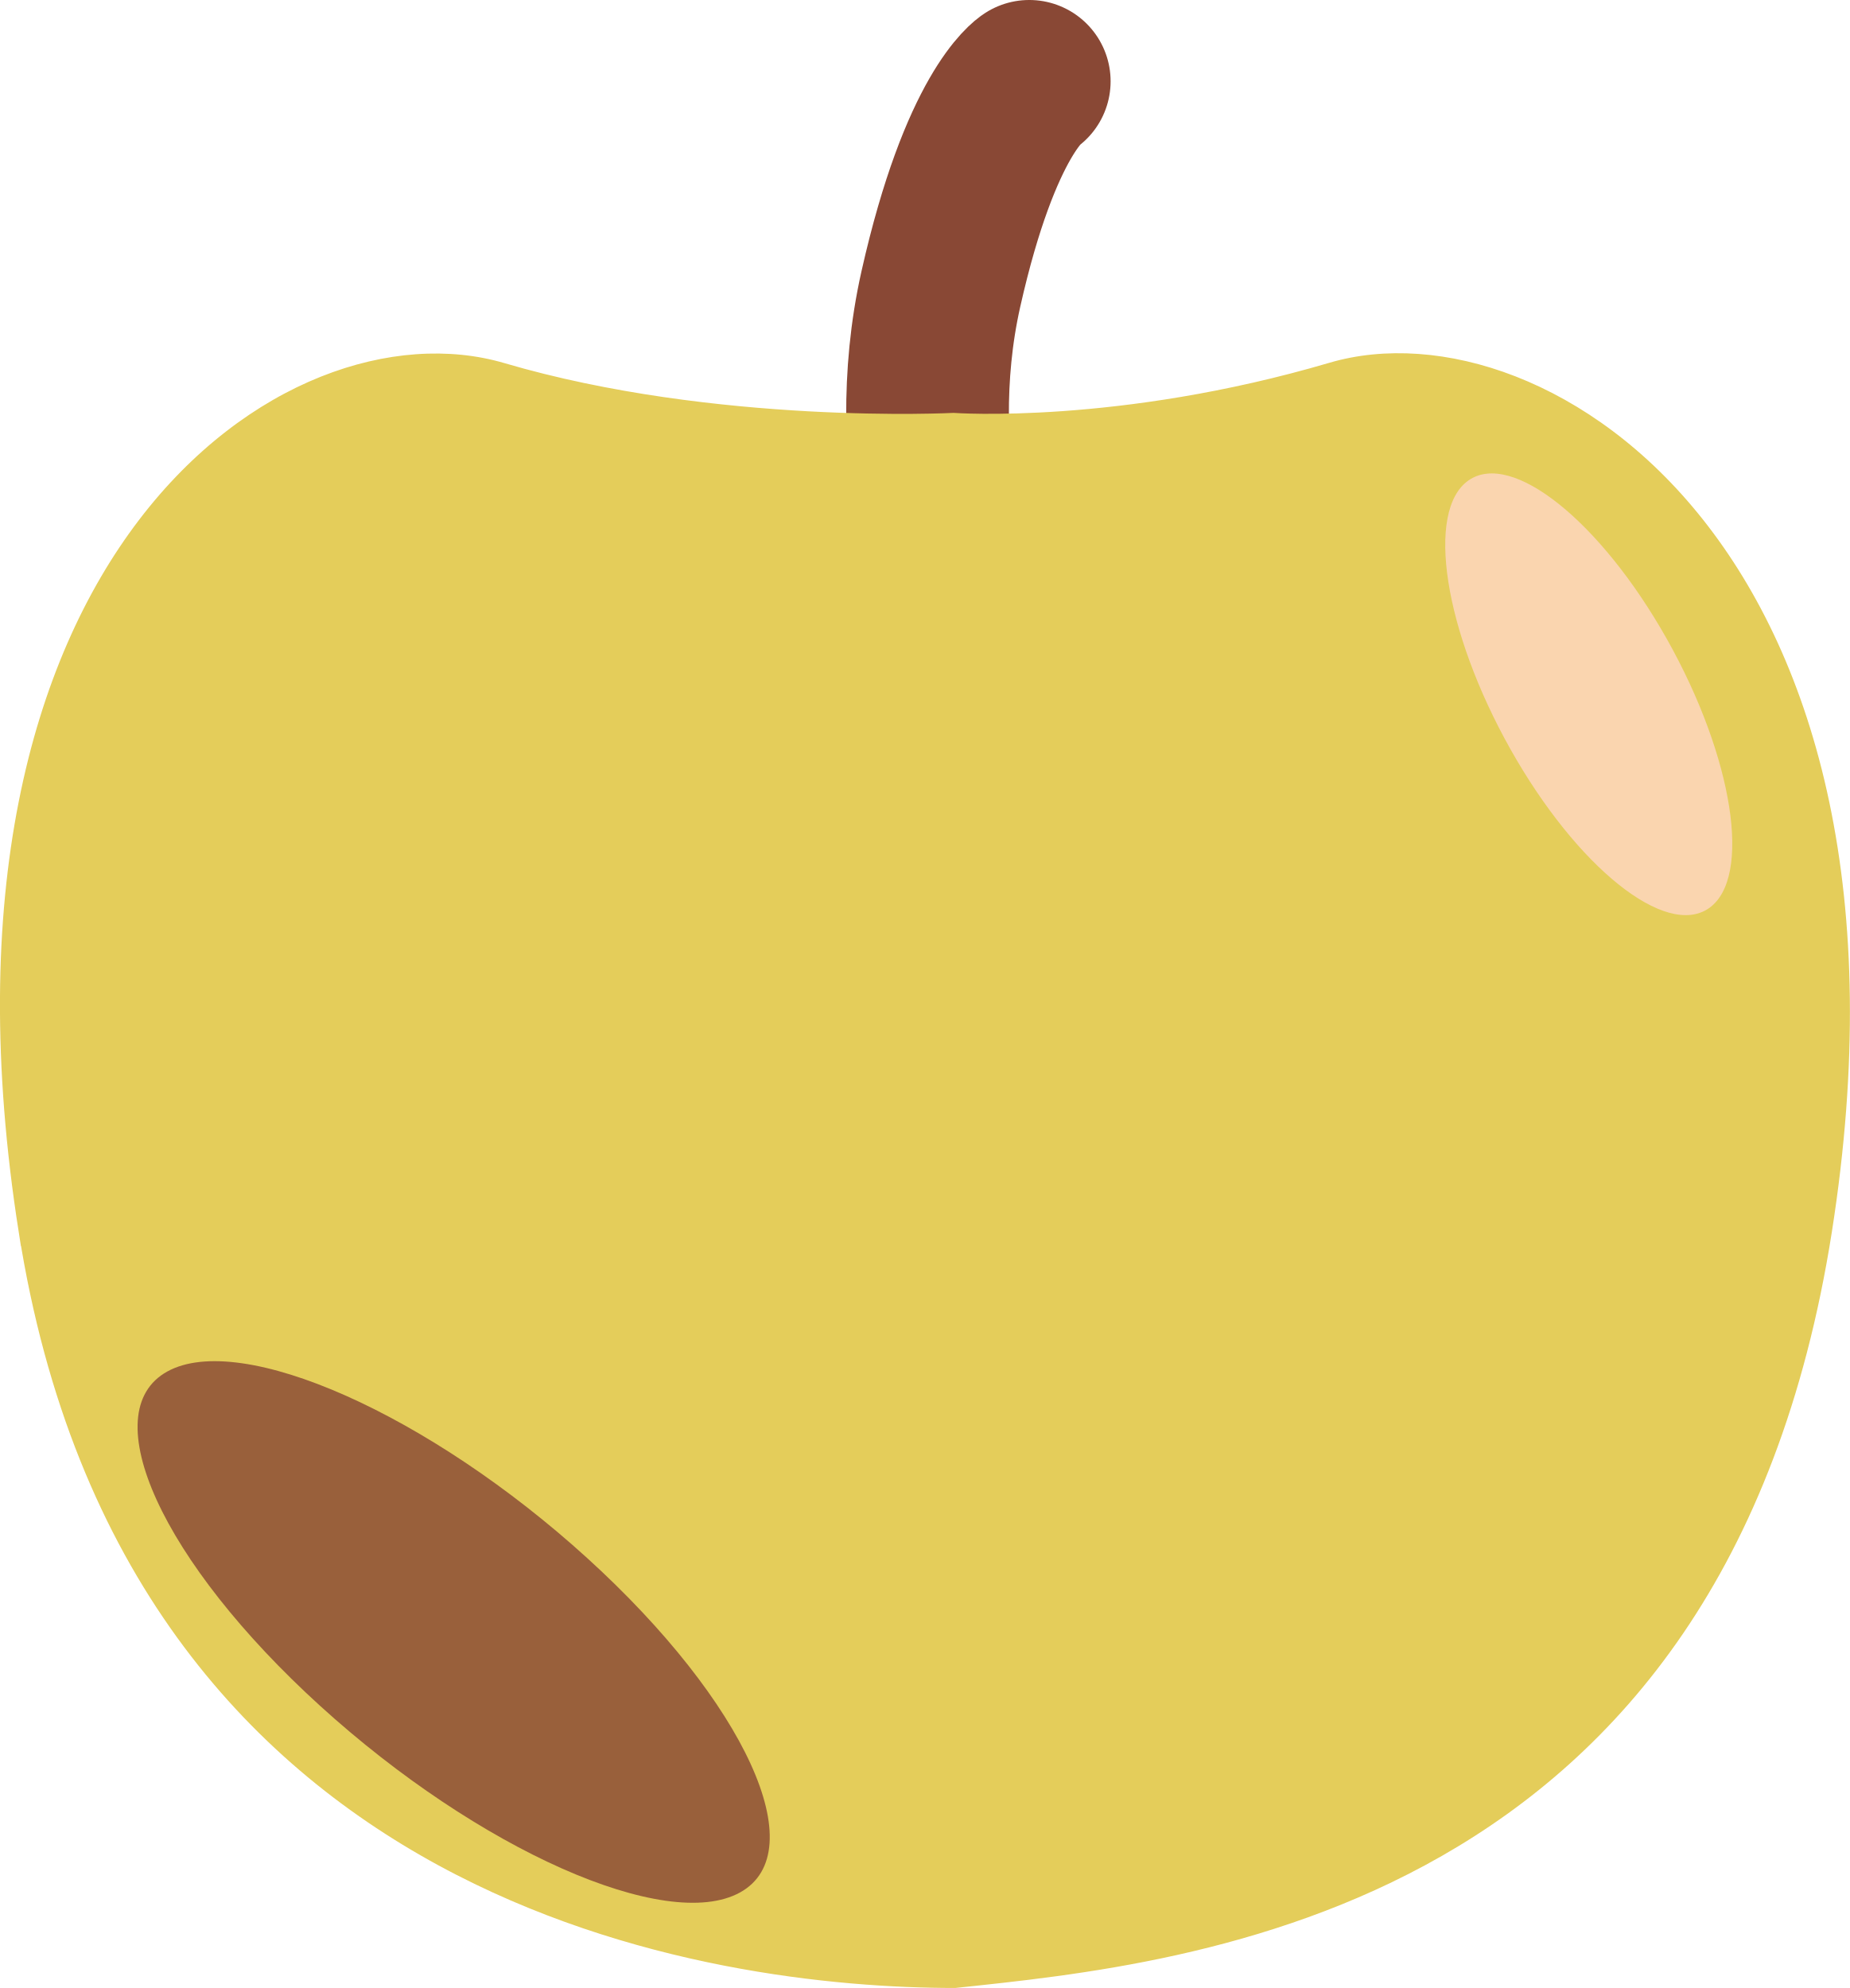
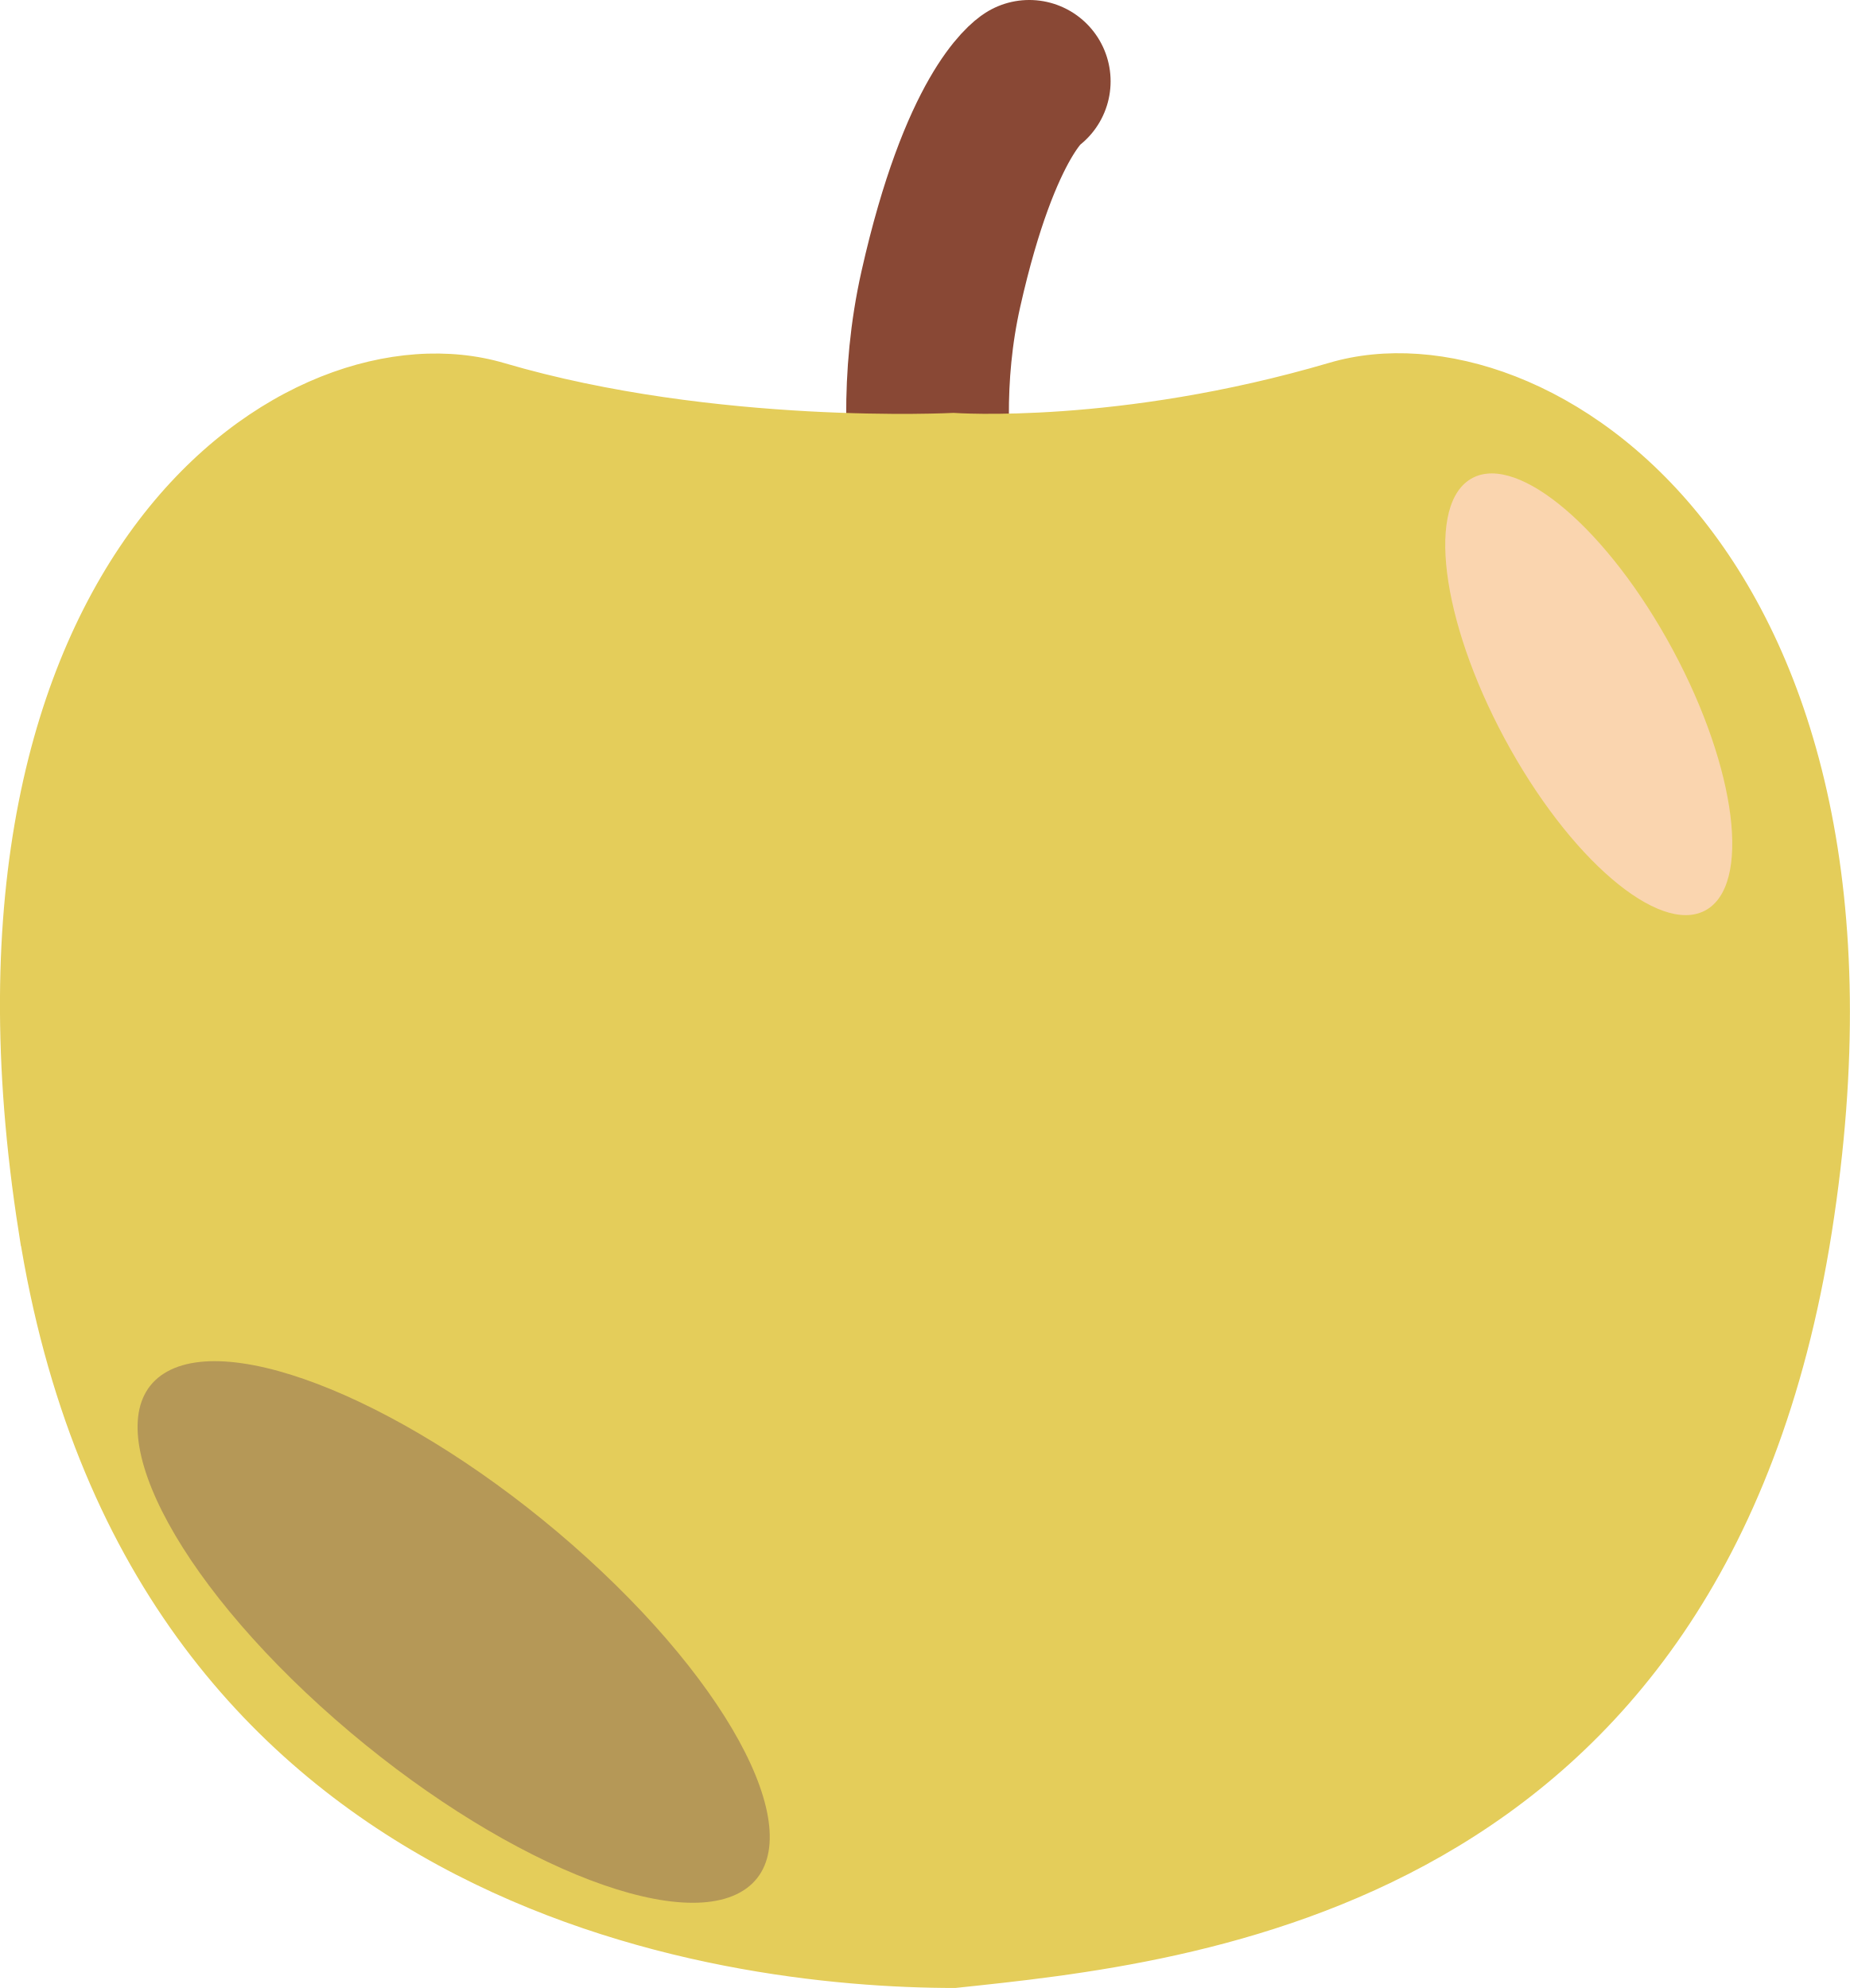
<svg xmlns="http://www.w3.org/2000/svg" width="955.177" height="1026.685" viewBox="0 0 252.724 271.644" version="1.1" id="svg1" xml:space="preserve">
  <defs id="defs1" />
  <g id="layer2" transform="matrix(7,0,0,7,-107.4952,-116.8631)">
    <path style="fill:none;stroke:#894835;stroke-width:3.175;stroke-linecap:round;stroke-linejoin:miter;stroke-dasharray:none;stroke-opacity:1" d="m 34.15,28.889 c 0,0 -1.207,-3.105 -0.431,-6.554 0.776,-3.449 1.725,-4.053 1.725,-4.053" id="path4" />
    <path style="fill:#e4cd5a;fill-opacity:1;stroke:#e4cd5a;stroke-width:0.265px;stroke-linecap:butt;stroke-linejoin:miter;stroke-opacity:1" d="m 15.854,40.734 c -2.073,-13.171 5.159,-18.044 9.306,-16.825 4.147,1.22 8.806,0.978 8.806,0.978 0,0 3.228,0.236 7.374,-0.984 4.147,-1.22 11.708,3.659 9.635,16.83 -2.073,13.171 -12.379,14.147 -16.981,14.635 -4.602,10e-7 -16.066,-1.463 -18.139,-14.635 z" id="path1" />
    <ellipse style="fill:#fad5af;fill-opacity:1;stroke:#e4cd5a;stroke-width:0;stroke-linecap:round;stroke-dasharray:none" id="path2" cx="25.71" cy="51.684" rx="1.867" ry="4.789" transform="matrix(0.8177287,-0.5756039,0.4902768,0.8715668,0,0)" />
-     <ellipse style="opacity:0.819;fill:#894835;fill-opacity:1;stroke:#894835;stroke-width:0;stroke-linecap:round;stroke-dasharray:none" id="path3" cx="57.243" cy="20.727" rx="7.556" ry="2.979" transform="matrix(0.7397653,0.672865,-0.8749952,0.4841315,0,0)" />
+     <ellipse style="opacity:1;fill:#b59857;fill-opacity:1;stroke:#894835;stroke-width:0;stroke-linecap:round;stroke-dasharray:none" id="path3" cx="57.243" cy="20.727" rx="7.556" ry="2.979" transform="matrix(0.7397653,0.672865,-0.8749952,0.4841315,0,0)" />
  </g>
</svg>
